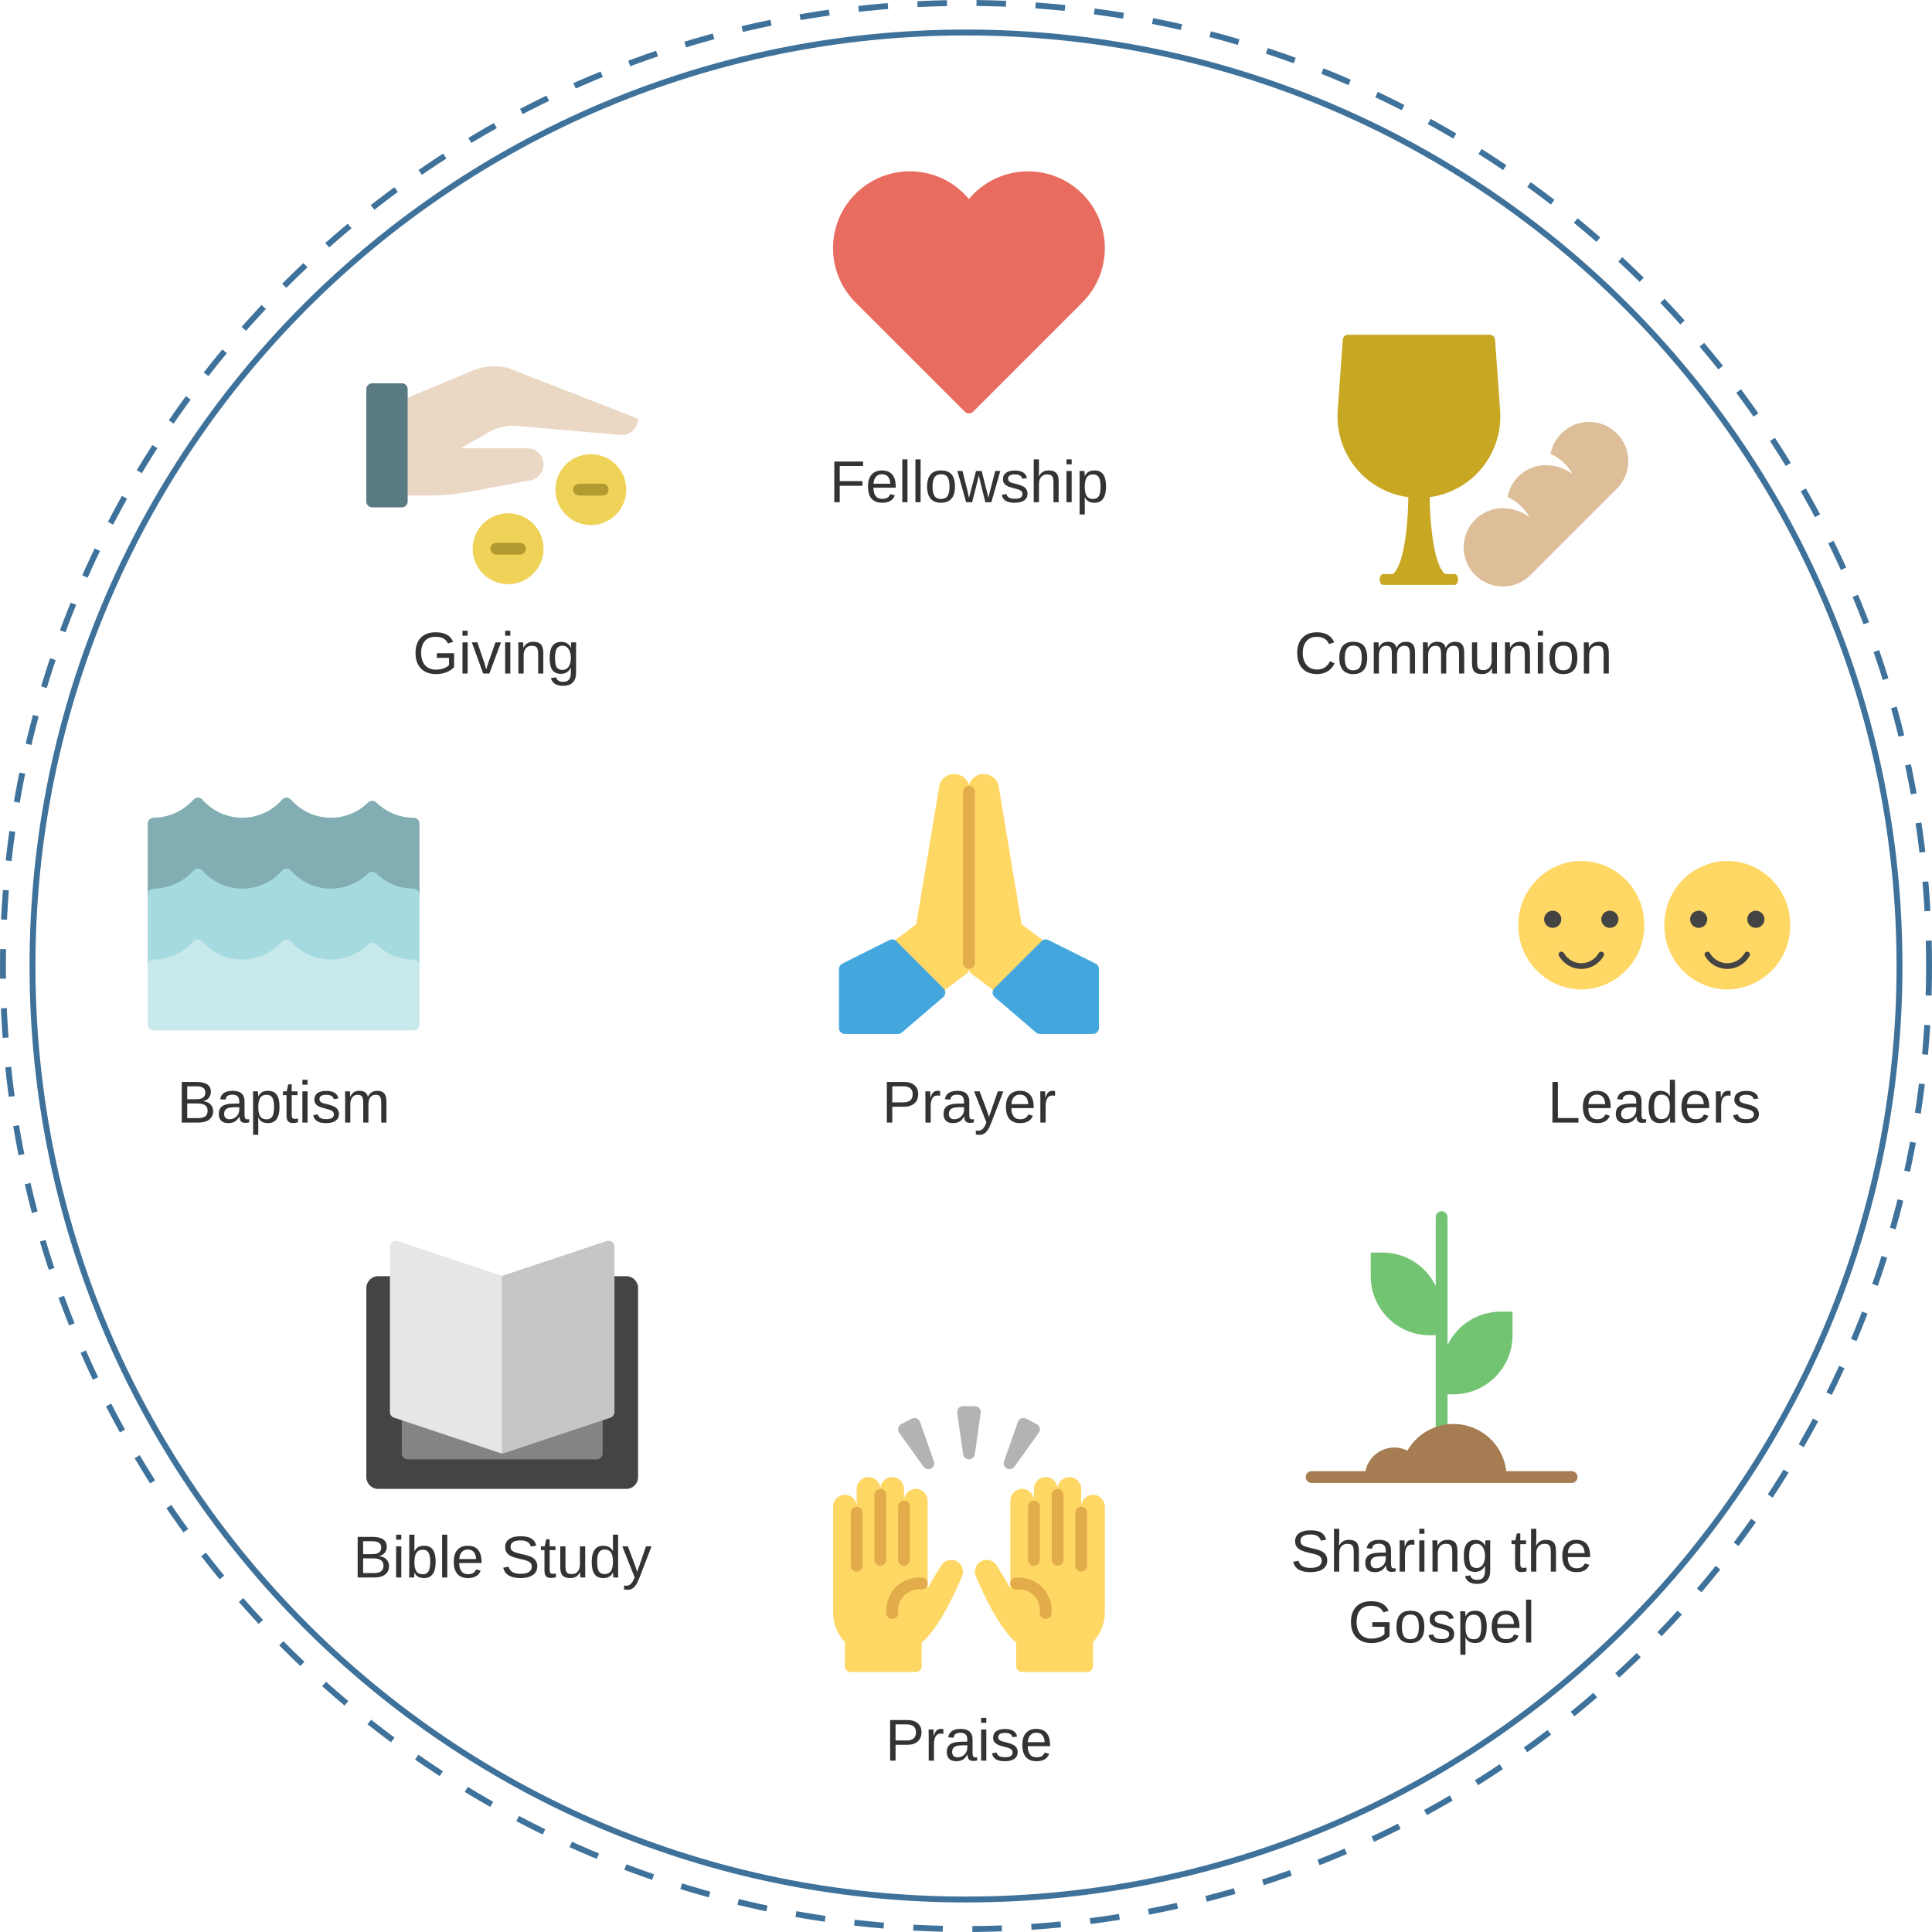
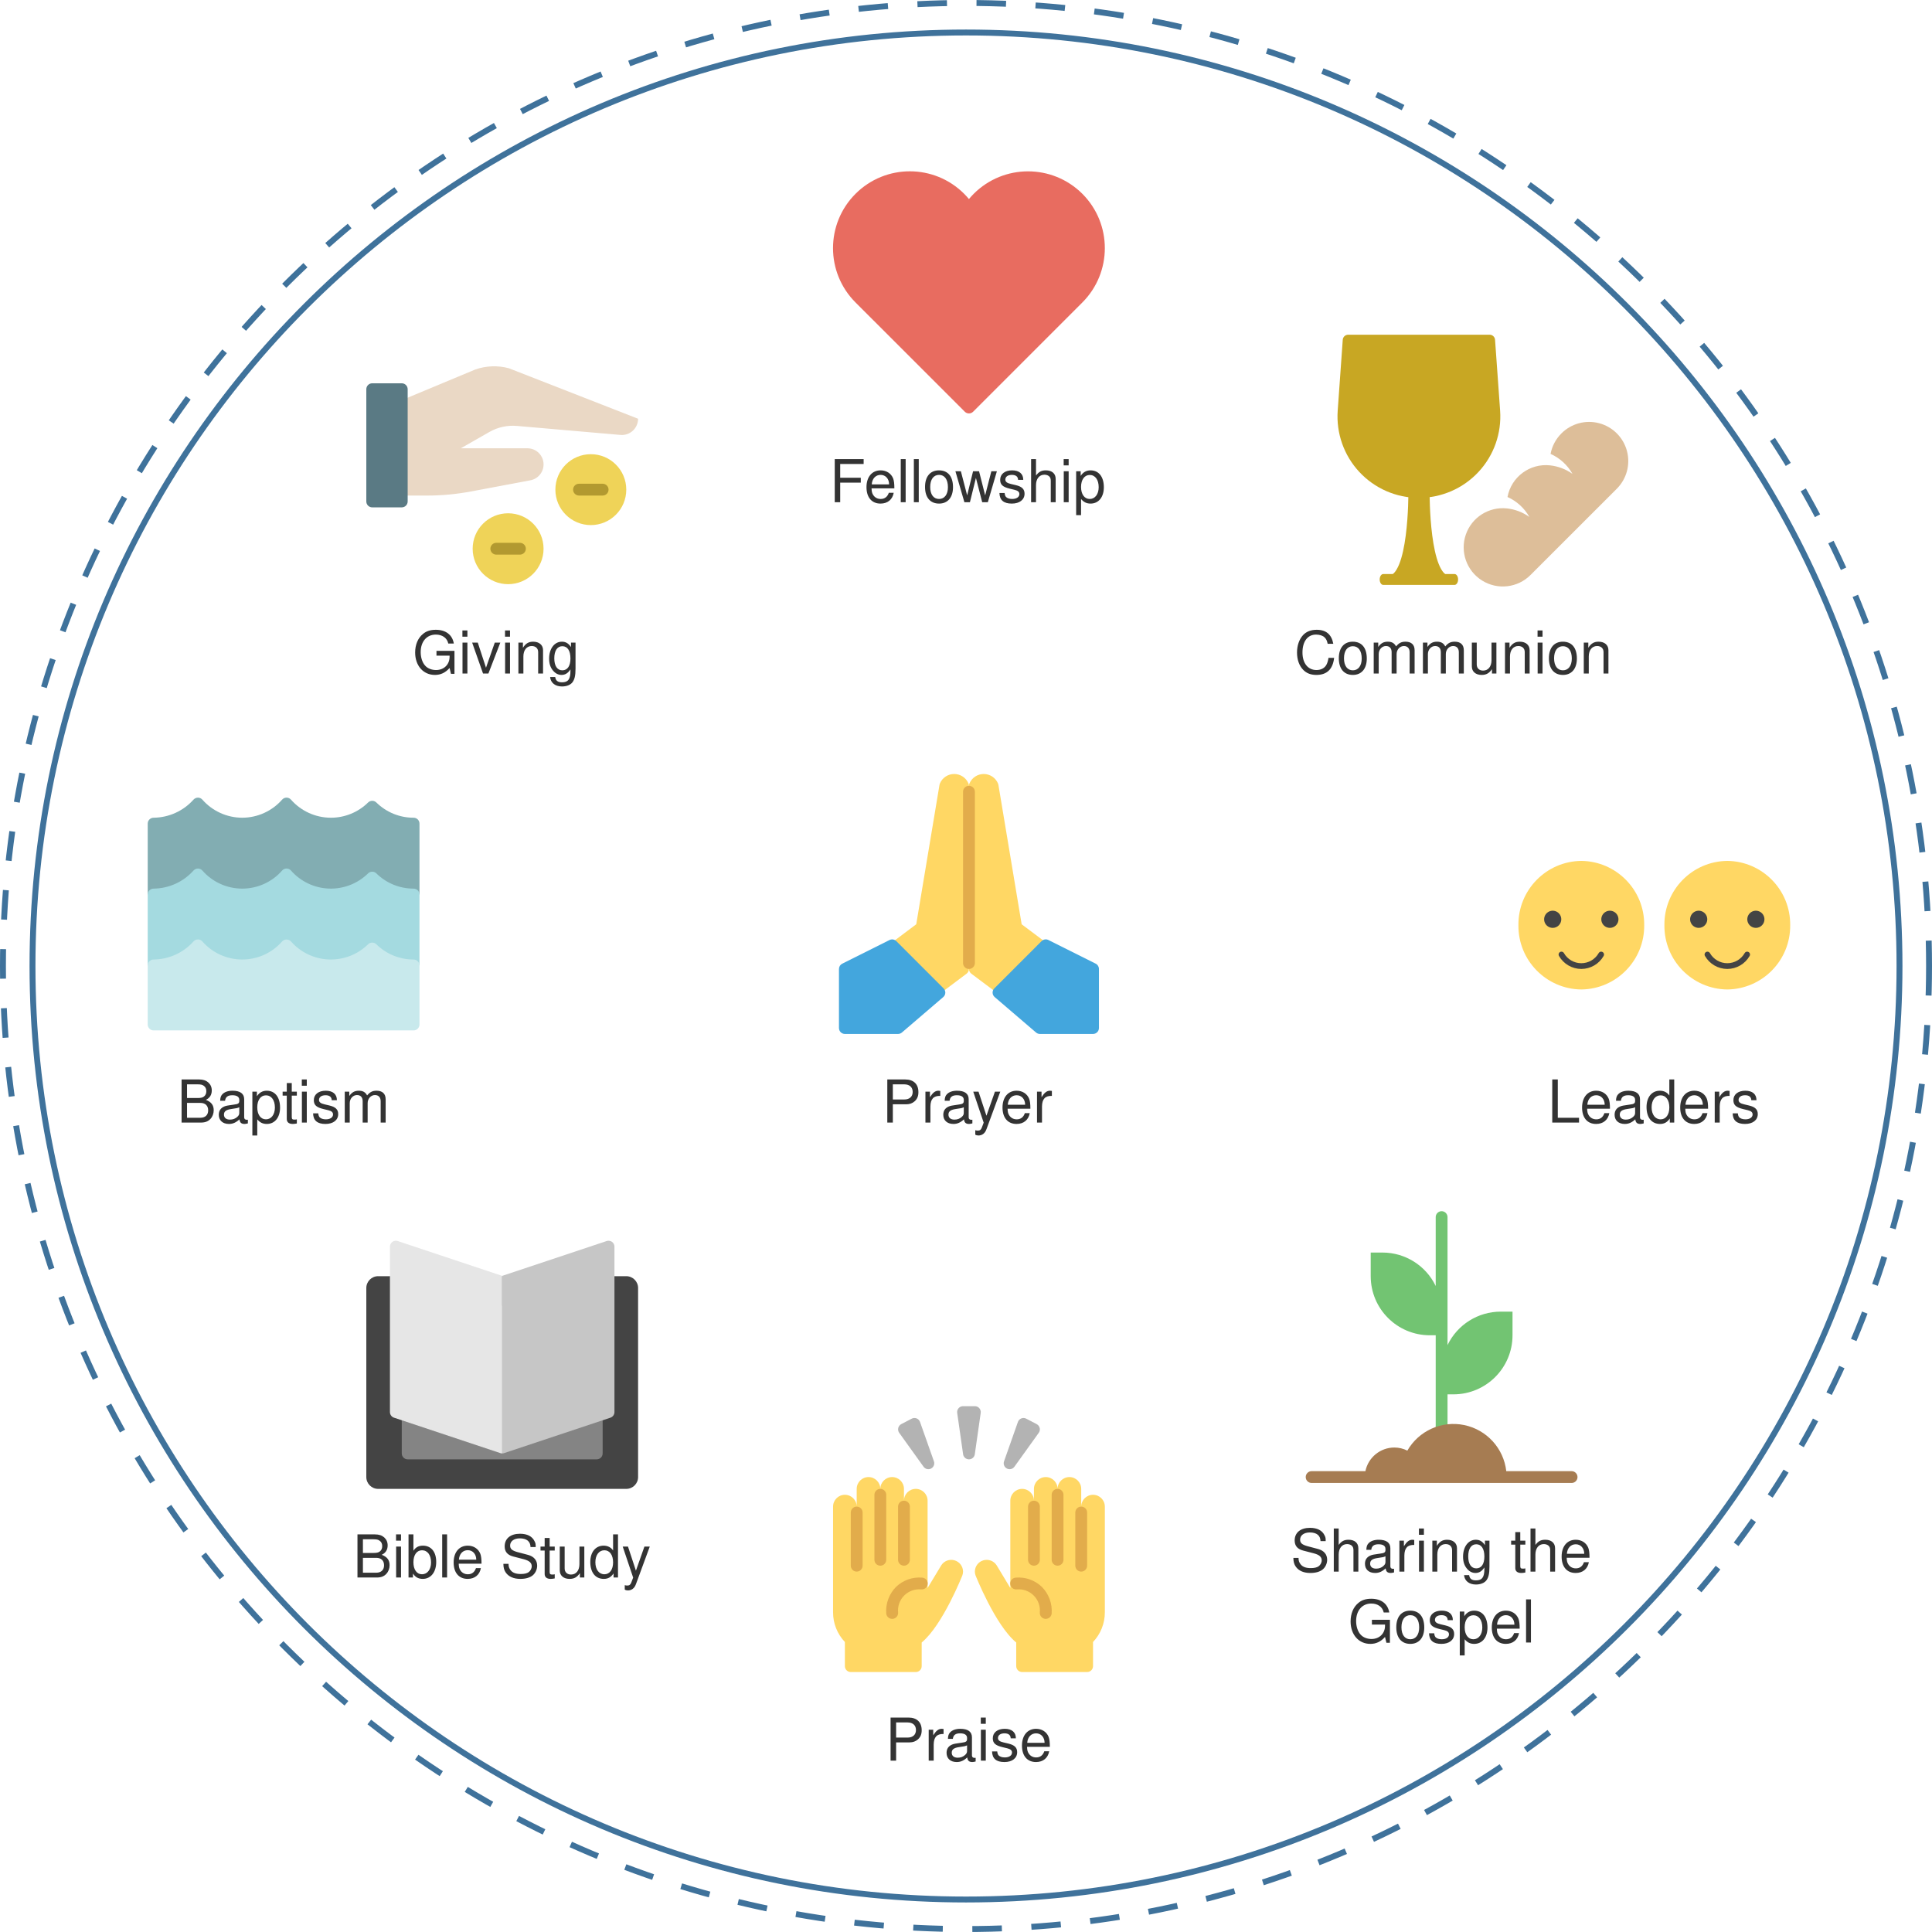
<svg xmlns="http://www.w3.org/2000/svg" width="327" height="327" viewBox="0 0 327 327">
  <defs>
    <clipPath id="clip-path">
      <rect width="46" height="46" fill="none" />
    </clipPath>
    <clipPath id="clip-path-2">
      <rect width="46" height="42" fill="none" />
    </clipPath>
    <clipPath id="clip-path-3">
      <rect width="46" height="39.403" fill="none" />
    </clipPath>
    <clipPath id="clip-path-4">
      <rect width="46" height="40.975" fill="none" />
    </clipPath>
    <clipPath id="clip-path-5">
      <rect width="44" height="44" fill="none" />
    </clipPath>
    <clipPath id="clip-path-6">
      <rect width="46" height="21.763" fill="none" />
    </clipPath>
    <clipPath id="clip-path-7">
      <rect width="46" height="45" fill="none" />
    </clipPath>
    <clipPath id="clip-path-8">
      <rect width="46" height="36.874" fill="none" />
    </clipPath>
    <clipPath id="clip-path-9">
      <rect width="49.187" height="42.611" fill="none" />
    </clipPath>
  </defs>
  <g id="church-health" transform="translate(-7114 365)">
    <g id="plant-ground" transform="translate(7335 -160)" clip-path="url(#clip-path)">
      <path id="Path_714" data-name="Path 714" d="M34,18a9.991,9.991,0,0,0-9,5.663V2a1,1,0,0,0-2,0V13.663A9.991,9.991,0,0,0,14,8H12v4A10,10,0,0,0,22,22h1V38.253a1,1,0,0,0,2,0V32h1A10,10,0,0,0,36,22V18Z" transform="translate(-1 -1)" fill="#72c472" />
      <path id="Path_715" data-name="Path 715" d="M46,47H2a1,1,0,0,1,0-2h9.1A5.009,5.009,0,0,1,16,41a4.924,4.924,0,0,1,2.2.523A9,9,0,0,1,34.944,45H46a1,1,0,0,1,0,2Z" transform="translate(-1 -1)" fill="#a67c52" />
    </g>
    <g id="book-08" transform="translate(7176 -155)" clip-path="url(#clip-path-2)">
      <path id="Path_720" data-name="Path 720" d="M45,45H3a2,2,0,0,1-2-2V11A2,2,0,0,1,3,9H45a2,2,0,0,1,2,2V43A2,2,0,0,1,45,45Z" transform="translate(-1 -3)" fill="#444" />
      <path id="Path_721" data-name="Path 721" d="M40,40H8a1,1,0,0,1-1-1V15a1,1,0,0,1,1-1H40a1,1,0,0,1,1,1V39A1,1,0,0,1,40,40Z" transform="translate(-1 -3)" fill="#848484" />
      <path id="Path_722" data-name="Path 722" d="M42.585,3.189a1,1,0,0,0-.9-.138L24,8.946V39a1.01,1.01,0,0,0,.316-.051l18-6A1,1,0,0,0,43,32V4A1,1,0,0,0,42.585,3.189Z" transform="translate(-1 -3)" fill="#c6c6c6" />
      <path id="Path_723" data-name="Path 723" d="M24,8.946,6.316,3.051A1,1,0,0,0,5,4V32a1,1,0,0,0,.684.949l18,6A1.01,1.01,0,0,0,24,39Z" transform="translate(-1 -3)" fill="#e6e6e6" />
    </g>
    <g id="water-surface" transform="translate(7139 -230)" clip-path="url(#clip-path-3)">
      <path id="Path_735" data-name="Path 735" d="M47,21H1V9A1,1,0,0,1,2,8,9.179,9.179,0,0,0,8.766,4.921,1.033,1.033,0,0,1,9.512,4.6a1,1,0,0,1,.738.338A9,9,0,0,0,17,8a9,9,0,0,0,6.749-3.061.994.994,0,0,1,1.5,0A9,9,0,0,0,32,8a8.949,8.949,0,0,0,6.3-2.577,1,1,0,0,1,1.408.006A8.952,8.952,0,0,0,46.008,8,.993.993,0,0,1,47,9Z" transform="translate(-1 -4.597)" fill="#82adb2" />
      <path id="Path_736" data-name="Path 736" d="M47,33H1V21a1,1,0,0,1,1-1,9.179,9.179,0,0,0,6.767-3.079,1.033,1.033,0,0,1,.746-.321,1,1,0,0,1,.738.338,8.971,8.971,0,0,0,13.5,0,.994.994,0,0,1,1.5,0,8.978,8.978,0,0,0,13.048.484,1,1,0,0,1,1.408.006A8.952,8.952,0,0,0,46.008,20,.993.993,0,0,1,47,21Z" transform="translate(-1 -4.597)" fill="#a4dae0" />
      <path id="Path_737" data-name="Path 737" d="M46,44H2a1,1,0,0,1-1-1V33a1,1,0,0,1,1-1,9.18,9.18,0,0,0,6.766-3.079,1.033,1.033,0,0,1,.746-.321,1,1,0,0,1,.738.338,8.971,8.971,0,0,0,13.5,0,1.032,1.032,0,0,1,1.5,0,8.979,8.979,0,0,0,13.05.484,1,1,0,0,1,1.4,0A8.95,8.95,0,0,0,46,32a1,1,0,0,1,1,1V43A1,1,0,0,1,46,44Z" transform="translate(-1 -4.597)" fill="#c8e9ec" />
    </g>
-     <text id="Baptism" transform="translate(7162 -175)" fill="#333" font-size="10" font-family="ArialMT, Arial">
+     <text id="Baptism" transform="translate(7162 -175)" fill="#333" font-size="10" font-family="Helvetica, Arial, sans-serif">
      <tspan x="-18.062" y="0">Baptism</tspan>
    </text>
-     <text id="Praise" transform="translate(7278 -67)" fill="#333" font-size="10" font-family="ArialMT, Arial">
+     <text id="Praise" transform="translate(7278 -67)" fill="#333" font-size="10" font-family="Helvetica, Arial, sans-serif">
      <tspan x="-14.172" y="0">Praise</tspan>
    </text>
-     <text id="Sharing_the_Gospel" data-name="Sharing the Gospel" transform="translate(7358 -99)" fill="#333" font-size="10" font-family="ArialMT, Arial">
+     <text id="Sharing_the_Gospel" data-name="Sharing the Gospel" transform="translate(7358 -99)" fill="#333" font-size="10" font-family="Helvetica, Arial, sans-serif">
      <tspan x="-25.574" y="0">Sharing the</tspan>
      <tspan x="-15.842" y="12">Gospel</tspan>
    </text>
-     <text id="Fellowship" transform="translate(7278 -280)" fill="#333" font-size="10" font-family="ArialMT, Arial">
+     <text id="Fellowship" transform="translate(7278 -280)" fill="#333" font-size="10" font-family="Helvetica, Arial, sans-serif">
      <tspan x="-23.621" y="0">Fellowship</tspan>
    </text>
-     <text id="Giving" transform="translate(7198 -251)" fill="#333" font-size="10" font-family="ArialMT, Arial">
+     <text id="Giving" transform="translate(7198 -251)" fill="#333" font-size="10" font-family="Helvetica, Arial, sans-serif">
      <tspan x="-14.172" y="0">Giving</tspan>
    </text>
-     <text id="Prayer" transform="translate(7278 -175)" fill="#333" font-size="10" font-family="ArialMT, Arial">
+     <text id="Prayer" transform="translate(7278 -175)" fill="#333" font-size="10" font-family="Helvetica, Arial, sans-serif">
      <tspan x="-14.727" y="0">Prayer</tspan>
    </text>
-     <text id="Leaders" transform="translate(7394 -175)" fill="#333" font-size="10" font-family="ArialMT, Arial">
+     <text id="Leaders" transform="translate(7394 -175)" fill="#333" font-size="10" font-family="Helvetica, Arial, sans-serif">
      <tspan x="-18.069" y="0">Leaders</tspan>
    </text>
-     <text id="Bible_Study" data-name="Bible Study" transform="translate(7199 -98)" fill="#333" font-size="10" font-family="ArialMT, Arial">
+     <text id="Bible_Study" data-name="Bible Study" transform="translate(7199 -98)" fill="#333" font-size="10" font-family="Helvetica, Arial, sans-serif">
      <tspan x="-25.293" y="0">Bible Study</tspan>
    </text>
-     <text id="Communion" transform="translate(7360 -251)" fill="#333" font-size="10" font-family="ArialMT, Arial">
+     <text id="Communion" transform="translate(7360 -251)" fill="#333" font-size="10" font-family="Helvetica, Arial, sans-serif">
      <tspan x="-26.956" y="0">Communion</tspan>
    </text>
    <g id="Ellipse_347" data-name="Ellipse 347" transform="translate(7114 -365)" fill="none" stroke="#3f729b" stroke-width="1" stroke-dasharray="5 5">
      <circle cx="163.5" cy="163.5" r="163.5" stroke="none" />
      <circle cx="163.5" cy="163.5" r="163" fill="none" />
    </g>
    <g id="Ellipse_348" data-name="Ellipse 348" transform="translate(7119 -360)" fill="none" stroke="#3f729b" stroke-width="1">
      <circle cx="158.5" cy="158.5" r="158.5" stroke="none" />
      <circle cx="158.5" cy="158.5" r="158" fill="none" />
    </g>
    <g id="favorite" transform="translate(7255 -336)" clip-path="url(#clip-path-4)">
      <g id="favorite-2" data-name="favorite" transform="translate(-1.006 -3.006)">
        <path id="Path_804" data-name="Path 804" d="M43.2,6.809a13.02,13.02,0,0,0-18.39,0q-.422.422-.807.887c-.257-.311-.526-.606-.808-.888A13,13,0,0,0,4.808,25.2L23.3,43.688a1,1,0,0,0,1.414,0L43.2,25.2A13.016,13.016,0,0,0,43.2,6.809Z" transform="translate(0 0)" fill="#e86c60" />
      </g>
    </g>
    <g id="folded-hands" transform="translate(7256 -234)" clip-path="url(#clip-path-5)">
      <g id="folded-hands-2" data-name="folded-hands" transform="translate(-2 -2)">
        <path id="Path_810" data-name="Path 810" d="M23.92,3.608a2.624,2.624,0,0,0-4.839,0,.938.938,0,0,0-.067.229l-3.935,23.6L11.4,30.2a1,1,0,0,0-.107,1.507l7,7A1,1,0,0,0,19.6,38.8l4-3A1,1,0,0,0,24,35V4a1,1,0,0,0-.08-.392Z" fill="#ffd764" />
        <path id="Path_811" data-name="Path 811" d="M19.707,38.293l-8-8a1,1,0,0,0-1.154-.188l-8,4A1,1,0,0,0,2,35V45a1,1,0,0,0,1,1h9a.994.994,0,0,0,.65-.241l7-6a1,1,0,0,0,.057-1.466Z" fill="#43a6dd" />
        <path id="Path_812" data-name="Path 812" d="M36.6,30.2l-3.679-2.76L28.986,3.84a.938.938,0,0,0-.067-.229,2.624,2.624,0,0,0-4.839,0A1,1,0,0,0,24,4V35a1,1,0,0,0,.4.8l4,3a1,1,0,0,0,1.307-.093l7-7A1,1,0,0,0,36.6,30.2Z" fill="#ffd764" />
        <path id="Path_813" data-name="Path 813" d="M45.447,34.1l-8-4a1,1,0,0,0-1.154.188l-8,8a1,1,0,0,0,.057,1.466l7,6A.994.994,0,0,0,36,46h9a1,1,0,0,0,1-1V35A1,1,0,0,0,45.447,34.1Z" fill="#43a6dd" />
        <path id="Path_814" data-name="Path 814" d="M24,35a1,1,0,0,1-1-1V5a1,1,0,0,1,2,0V34A1,1,0,0,1,24,35Z" fill="#e2ac4b" />
      </g>
    </g>
    <g id="Component_260_3" data-name="Component 260 – 3" transform="translate(7371 -219.29)" clip-path="url(#clip-path-6)">
      <g id="Group_855" data-name="Group 855" transform="translate(-6500 1489)">
        <g id="smile" transform="translate(6500 -1489)">
          <path id="Path_815" data-name="Path 815" d="M12.645,23.763A10.765,10.765,0,0,1,2,12.882,10.765,10.765,0,0,1,12.645,2,10.765,10.765,0,0,1,23.29,12.882,10.778,10.778,0,0,1,12.645,23.763Z" transform="translate(-2 -2)" fill="#ffd764" />
          <path id="Path_816" data-name="Path 816" d="M12.452,21.9A1.452,1.452,0,1,1,13.9,20.452,1.452,1.452,0,0,1,12.452,21.9Z" transform="translate(-6.645 -10.563)" fill="#444" />
          <path id="Path_817" data-name="Path 817" d="M32.452,21.9A1.452,1.452,0,1,1,33.9,20.452,1.452,1.452,0,0,1,32.452,21.9Z" transform="translate(-16.968 -10.563)" fill="#444" />
          <path id="Path_818" data-name="Path 818" d="M19.9,35.886a4.366,4.366,0,0,1-3.779-2.2.484.484,0,1,1,.84-.481,3.382,3.382,0,0,0,5.878,0,.484.484,0,1,1,.84.481A4.366,4.366,0,0,1,19.9,35.886Z" transform="translate(-9.256 -17.596)" fill="#444" />
        </g>
        <g id="smile-2" data-name="smile" transform="translate(6524.709 -1489)">
          <path id="Path_815-2" data-name="Path 815" d="M12.645,23.763A10.765,10.765,0,0,1,2,12.882,10.765,10.765,0,0,1,12.645,2,10.765,10.765,0,0,1,23.29,12.882,10.778,10.778,0,0,1,12.645,23.763Z" transform="translate(-2 -2)" fill="#ffd764" />
          <path id="Path_816-2" data-name="Path 816" d="M12.452,21.9A1.452,1.452,0,1,1,13.9,20.452,1.452,1.452,0,0,1,12.452,21.9Z" transform="translate(-6.645 -10.563)" fill="#444" />
          <path id="Path_817-2" data-name="Path 817" d="M32.452,21.9A1.452,1.452,0,1,1,33.9,20.452,1.452,1.452,0,0,1,32.452,21.9Z" transform="translate(-16.968 -10.563)" fill="#444" />
          <path id="Path_818-2" data-name="Path 818" d="M19.9,35.886a4.366,4.366,0,0,1-3.779-2.2.484.484,0,1,1,.84-.481,3.382,3.382,0,0,0,5.878,0,.484.484,0,1,1,.84.481A4.366,4.366,0,0,1,19.9,35.886Z" transform="translate(-9.256 -17.596)" fill="#444" />
        </g>
      </g>
    </g>
    <g id="raising-hands" transform="translate(7255 -127)" clip-path="url(#clip-path-7)">
      <g id="raising-hands-2" data-name="raising-hands" transform="translate(-1 -1)">
        <path id="Path_819" data-name="Path 819" d="M23,29a2,2,0,0,0-3.691-1.057L17,31.773V17a2,2,0,0,0-4,0V15a2,2,0,0,0-4,0,2,2,0,0,0-4,0v3a2,2,0,0,0-4,0V35.883a7.257,7.257,0,0,0,2,5.033V45a1,1,0,0,0,1,1H15a1,1,0,0,0,1-1V41c3.562-2.938,6.884-11.351,6.89-11.375A1.963,1.963,0,0,0,23,29Z" fill="#ffd764" />
        <path id="Path_820" data-name="Path 820" d="M13,28a1,1,0,0,1-1-1V18a1,1,0,0,1,2,0v9A1,1,0,0,1,13,28Z" fill="#e2ac4b" />
        <path id="Path_821" data-name="Path 821" d="M9,28a1,1,0,0,1-1-1V16a1,1,0,0,1,2,0V27A1,1,0,0,1,9,28Z" fill="#e2ac4b" />
        <path id="Path_822" data-name="Path 822" d="M5,29a1,1,0,0,1-1-1V19a1,1,0,0,1,2,0v9A1,1,0,0,1,5,29Z" fill="#e2ac4b" />
        <path id="Path_823" data-name="Path 823" d="M11,37a1,1,0,0,1-1-.913,5.79,5.79,0,0,1,1.674-4.513,5.7,5.7,0,0,1,4.413-1.554,1,1,0,1,1-.183,1.991,3.59,3.59,0,0,0-3.9,3.9A1,1,0,0,1,11.087,37q-.043,0-.087,0Z" fill="#e2ac4b" />
        <path id="Path_824" data-name="Path 824" d="M25,29a2,2,0,0,1,3.691-1.057L31,31.773V17a2,2,0,0,1,4,0V15a2,2,0,0,1,4,0,2,2,0,0,1,4,0v3a2,2,0,0,1,4,0V35.883a7.257,7.257,0,0,1-2,5.033V45a1,1,0,0,1-1,1H33a1,1,0,0,1-1-1V41c-3.563-2.937-6.884-11.351-6.89-11.375A1.963,1.963,0,0,1,25,29Z" fill="#ffd764" />
        <path id="Path_825" data-name="Path 825" d="M35,28a1,1,0,0,0,1-1V18a1,1,0,0,0-2,0v9A1,1,0,0,0,35,28Z" fill="#e2ac4b" />
        <path id="Path_826" data-name="Path 826" d="M39,28a1,1,0,0,0,1-1V16a1,1,0,0,0-2,0V27A1,1,0,0,0,39,28Z" fill="#e2ac4b" />
        <path id="Path_827" data-name="Path 827" d="M43,29a1,1,0,0,0,1-1V19a1,1,0,0,0-2,0v9A1,1,0,0,0,43,29Z" fill="#e2ac4b" />
        <path id="Path_828" data-name="Path 828" d="M37,37a1,1,0,0,0,1-.913,5.79,5.79,0,0,0-1.674-4.513,5.7,5.7,0,0,0-4.413-1.554,1,1,0,1,0,.183,1.991,3.59,3.59,0,0,1,3.9,3.9A1,1,0,0,0,36.913,37q.043,0,.087,0Z" fill="#e2ac4b" />
        <path id="Path_829" data-name="Path 829" d="M25,1H23a1,1,0,0,0-.99,1.142l1,7a1,1,0,0,0,1.98,0l1-7A1,1,0,0,0,25,1Z" fill="#b3b3b3" />
        <path id="Path_830" data-name="Path 830" d="M15.717,3.667a1,1,0,0,0-1.4-.554l-1.774.925a1,1,0,0,0-.351,1.47l4.125,5.744a1,1,0,0,0,1.755-.916Z" fill="#b3b3b3" />
        <path id="Path_831" data-name="Path 831" d="M35.973,4.693a1,1,0,0,0-.511-.655l-1.774-.925a1,1,0,0,0-1.4.554l-2.35,6.669a1,1,0,0,0,1.755.916l4.124-5.744a1,1,0,0,0,.161-.815Z" fill="#b3b3b3" />
      </g>
    </g>
    <g id="handout" transform="translate(7176 -303)" clip-path="url(#clip-path-8)">
      <g id="handout-2" data-name="handout">
        <ellipse id="Ellipse_350" data-name="Ellipse 350" cx="6" cy="6" rx="6" ry="6" transform="translate(32 14.874)" fill="#efd358" />
        <ellipse id="Ellipse_351" data-name="Ellipse 351" cx="6" cy="6" rx="6" ry="6" transform="translate(18 24.874)" fill="#efd358" />
        <path id="Path_890" data-name="Path 890" d="M5,0H1A1,1,0,0,0,1,2H5A1,1,0,0,0,5,0Z" transform="translate(21 29.874)" fill="#b29930" />
        <path id="Path_891" data-name="Path 891" d="M5,0H1A1,1,0,1,0,1,2H5A1,1,0,1,0,5,0Z" transform="translate(35 19.874)" fill="#b29930" />
        <path id="Path_892" data-name="Path 892" d="M41.012,11.614,23.491,10.09a8,8,0,0,0-4.662,1.024L14,13.874H25.268A2.732,2.732,0,0,1,28,16.606h0a2.732,2.732,0,0,1-2.229,2.686l-10.117,1.9a39.991,39.991,0,0,1-7.371.685H0V7.395L16.449.537A9.6,9.6,0,0,1,22.138.332L44,8.874h0A2.75,2.75,0,0,1,41.012,11.614Z" transform="translate(2 0)" fill="#ead8c5" />
        <path id="Path_893" data-name="Path 893" d="M6,0H1A1,1,0,0,0,0,1V20a1,1,0,0,0,1,1H6a1,1,0,0,0,1-1V1A1,1,0,0,0,6,0Z" transform="translate(0 2.874)" fill="#5a7a84" />
      </g>
    </g>
    <g id="Component_259_2" data-name="Component 259 – 2" transform="translate(7340.377 -308.348)" clip-path="url(#clip-path-9)">
      <g id="Group_875" data-name="Group 875" transform="translate(-6592.377 1259.348)">
        <g id="bakery" transform="translate(6610.74 -1247.56)">
          <path id="Path_847" data-name="Path 847" d="M19.515,4.94A6.613,6.613,0,0,0,17.7,8.385a7.975,7.975,0,0,1,3.706,3.379,8.058,8.058,0,0,0-3.794-1.44,6.6,6.6,0,0,0-7.2,5.355,7.994,7.994,0,0,1,3.7,3.379,8,8,0,0,0-3.789-1.446,6.625,6.625,0,1,0,3.983,11.27L28.884,14.307a6.625,6.625,0,1,0-9.37-9.368Z" transform="translate(0 0)" fill="#ddbe99" />
        </g>
        <g id="Group_874" data-name="Group 874" transform="translate(-4.623 3.652)">
          <g id="glass" transform="translate(6597 -1263)">
            <path id="Path_806" data-name="Path 806" d="M22.812,28.618A13.78,13.78,0,0,1,9.068,13.858l.855-12A.921.921,0,0,1,10.844,1H34.779a.921.921,0,0,1,.921.855l.858,12a13.78,13.78,0,0,1-13.746,14.76Z" transform="translate(-9.033 -1)" fill="#c8a723" />
            <path id="Path_808" data-name="Path 808" d="M25.67,46.841H13.6c-.333,0-.6-.412-.6-.921s.27-.921.6-.921H25.67c.333,0,.6.412.6.921S26,46.841,25.67,46.841Z" transform="translate(-5.858 -4.494)" fill="#c8a723" />
            <path id="Path_850" data-name="Path 850" d="M22.311,30.406h2.722l.285,6.973L26.687,43l1.156,1.583H19l1.852-2.277,1.138-4.927.32-4.769Z" transform="translate(-9.825 -3.335)" fill="#c8a723" />
          </g>
          <path id="Path_848" data-name="Path 848" d="M6610.243-1233.906s.089,14.5-3.849,14.5" transform="translate(-0.746 -2.31)" fill="none" stroke="#c8a723" stroke-width="1" />
          <path id="Path_849" data-name="Path 849" d="M6606.395-1233.906s-.089,14.5,3.849,14.5" transform="translate(5.698 -2.31)" fill="none" stroke="#c8a723" stroke-width="1" />
        </g>
      </g>
    </g>
  </g>
</svg>
